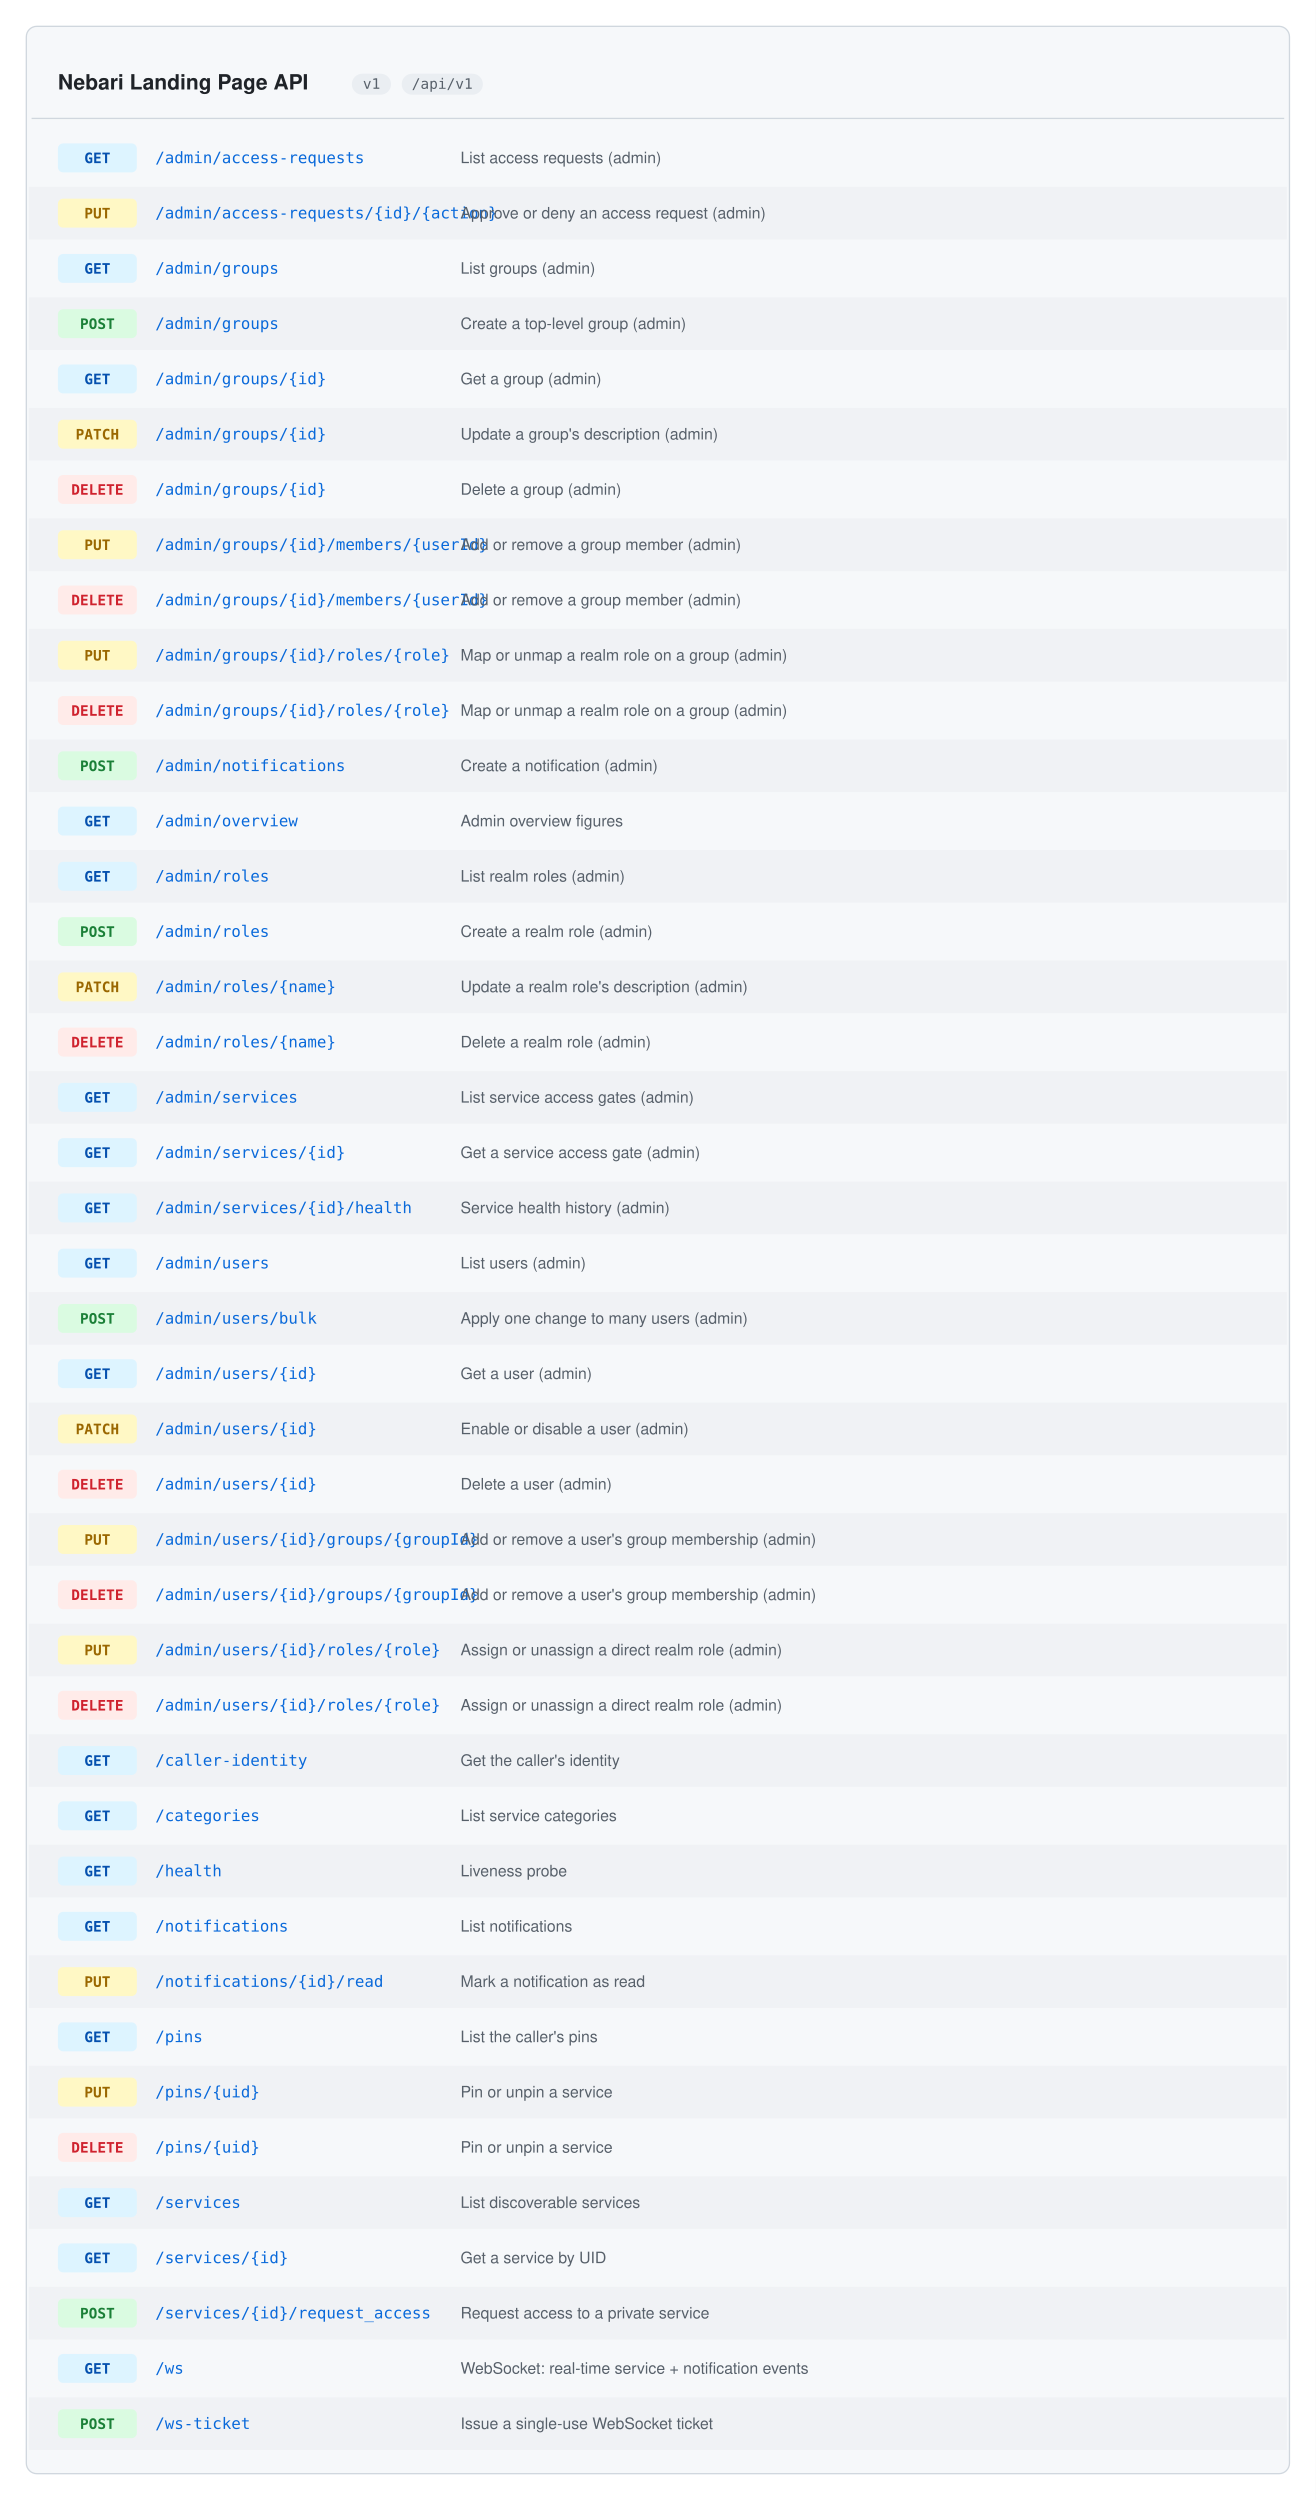
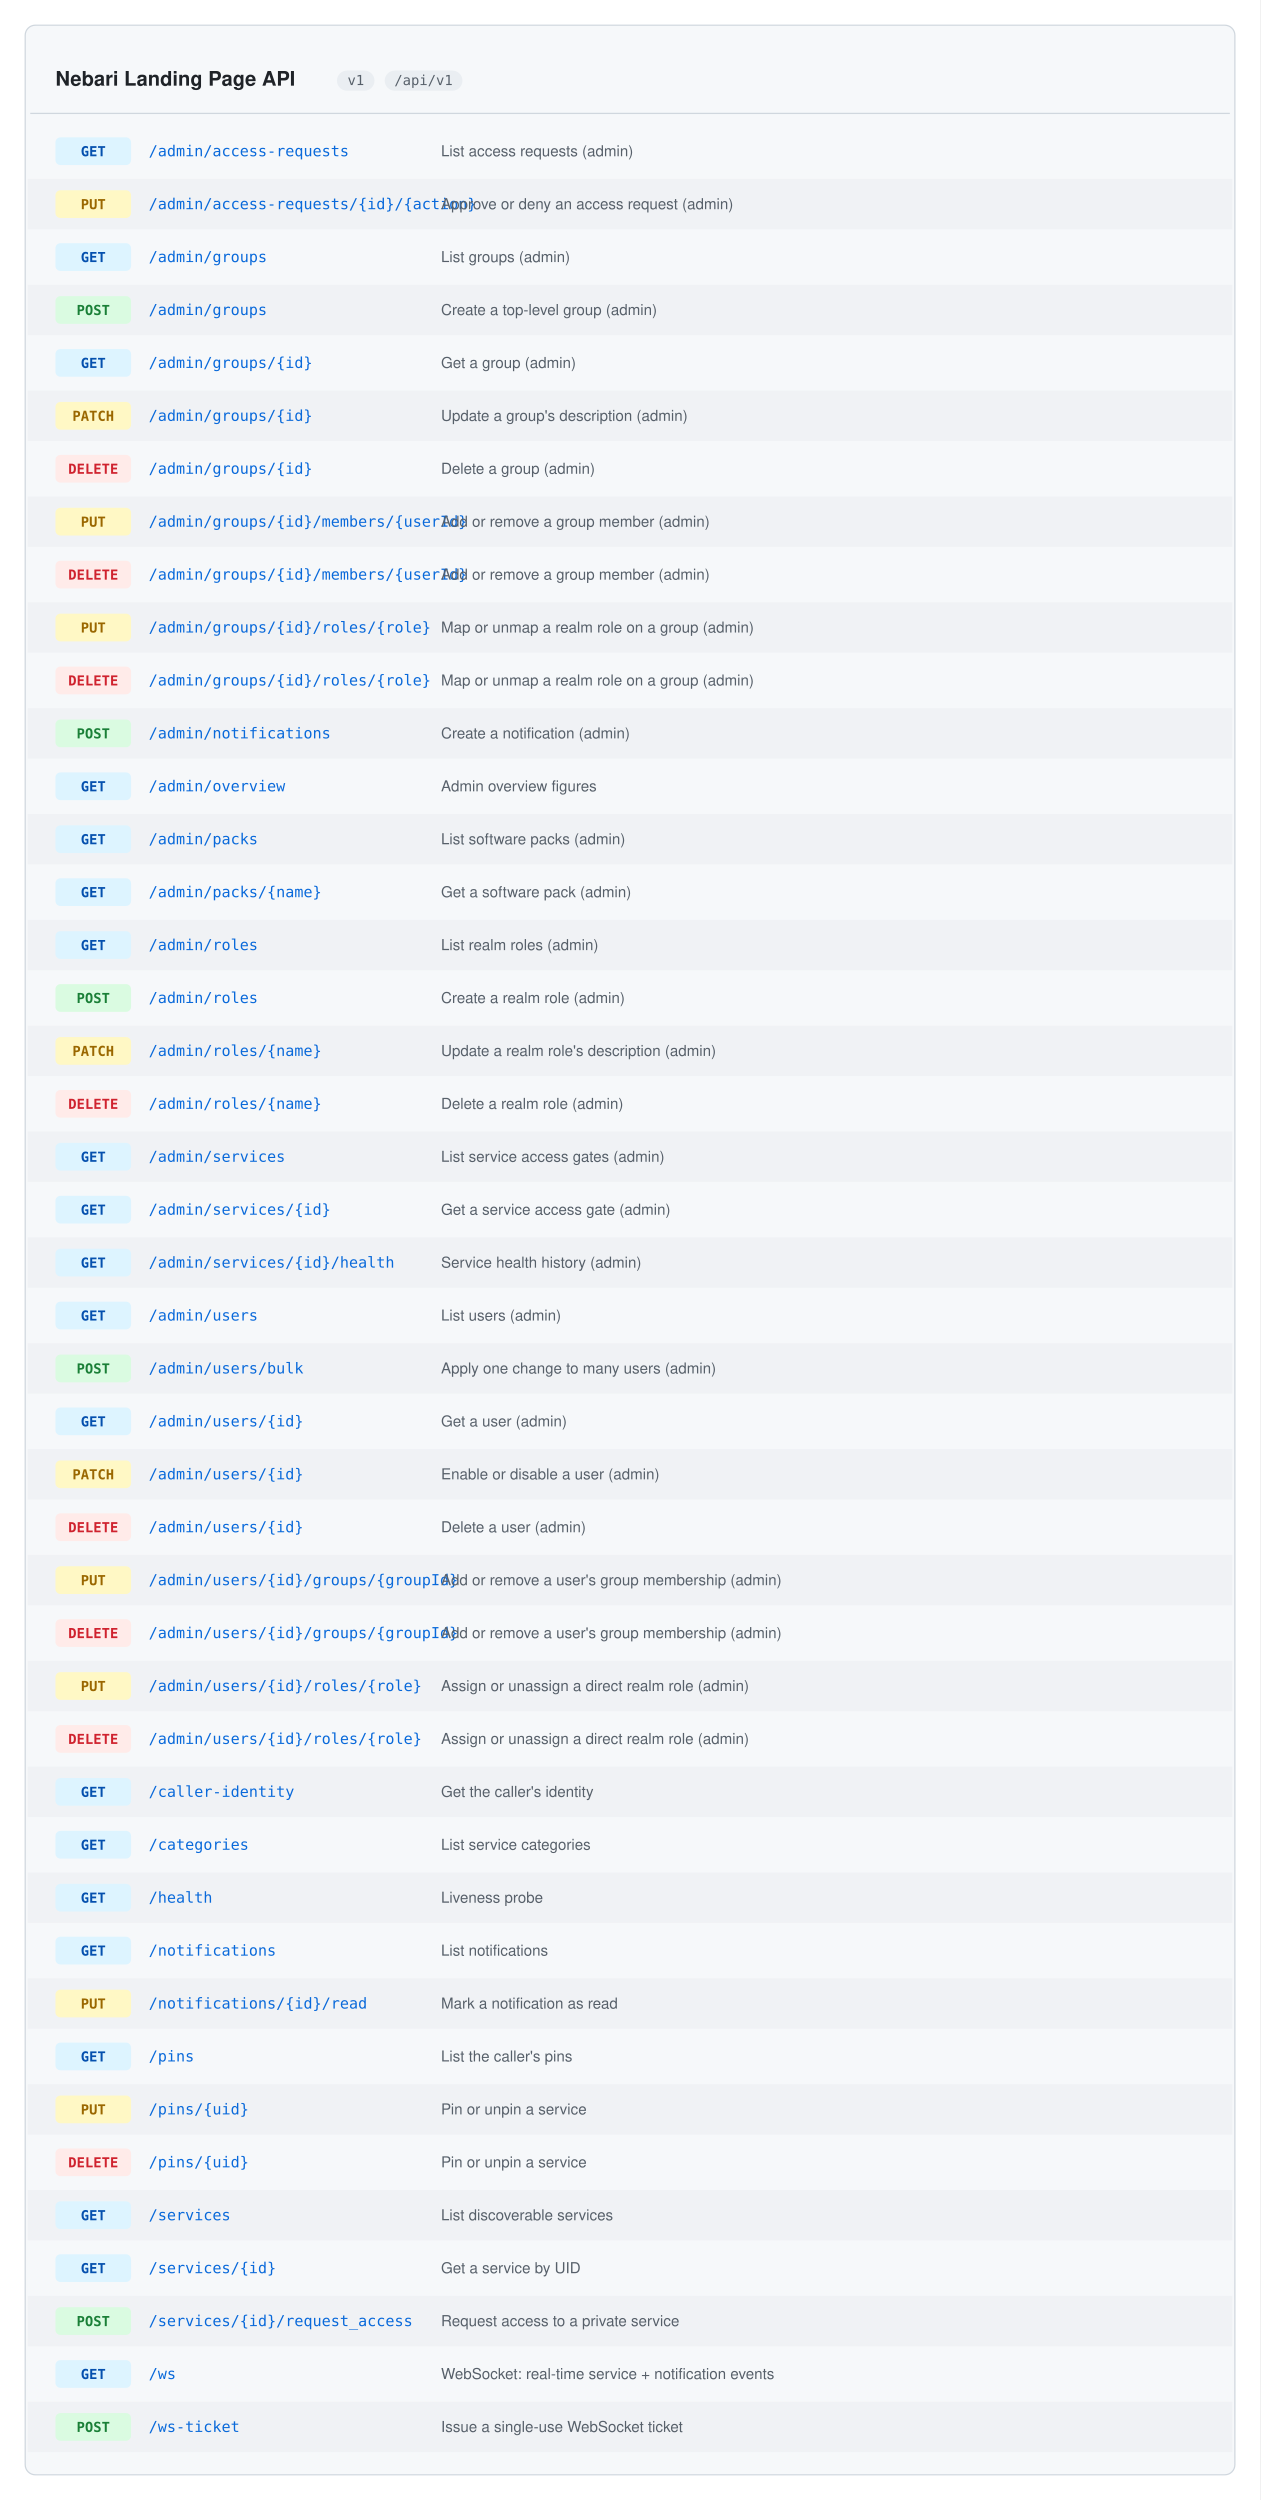
- <svg xmlns="http://www.w3.org/2000/svg" width="1000" height="1900" viewBox="0 0 1000 1900">
-   <rect width="1000" height="1900" fill="#ffffff" />
-   <rect x="20" y="20" width="960" height="1860" rx="8" fill="#f6f8fa" stroke="#d0d7de" stroke-width="1" />
+ <svg xmlns="http://www.w3.org/2000/svg" width="1000" height="1984" viewBox="0 0 1000 1984">
+   <rect width="1000" height="1984" fill="#ffffff" />
+   <rect x="20" y="20" width="960" height="1944" rx="8" fill="#f6f8fa" stroke="#d0d7de" stroke-width="1" />
  <text x="44" y="68" font-family="-apple-system,BlinkMacSystemFont,'Segoe UI',Helvetica,Arial,sans-serif" font-size="16" font-weight="600" fill="#1f2328">Nebari Landing Page API</text>
  <rect x="267.4" y="56.0" width="29.8" height="16" rx="8" fill="#eaeef2" />
  <text x="282.4" y="67.5" font-family="ui-monospace,'Cascadia Code','Source Code Pro',Menlo,Consolas,monospace" font-size="11" fill="#57606a" text-anchor="middle">v1</text>
  <rect x="305.3" y="56.0" width="61.7" height="16" rx="8" fill="#eaeef2" />
  <text x="336.1" y="67.5" font-family="ui-monospace,'Cascadia Code','Source Code Pro',Menlo,Consolas,monospace" font-size="11" fill="#57606a" text-anchor="middle">/api/v1</text>
  <line x1="24" y1="90" x2="976" y2="90" stroke="#d0d7de" stroke-width="1" />
  <rect x="44" y="109" width="60" height="22" rx="4" fill="#ddf4ff" />
  <text x="74" y="124" font-family="ui-monospace,'Cascadia Code','Source Code Pro',Menlo,Consolas,monospace" font-size="11" font-weight="600" fill="#0550ae" text-anchor="middle">GET</text>
  <text x="118" y="124" font-family="ui-monospace,'Cascadia Code','Source Code Pro',Menlo,Consolas,monospace" font-size="12" fill="#0969da">/admin/access-requests</text>
  <text x="350" y="124" font-family="-apple-system,BlinkMacSystemFont,'Segoe UI',Helvetica,Arial,sans-serif" font-size="12" fill="#57606a">List access requests (admin)</text>
  <rect x="22" y="142" width="956" height="40" fill="#f0f2f5" />
  <rect x="44" y="151" width="60" height="22" rx="4" fill="#fff8c5" />
  <text x="74" y="166" font-family="ui-monospace,'Cascadia Code','Source Code Pro',Menlo,Consolas,monospace" font-size="11" font-weight="600" fill="#9a6700" text-anchor="middle">PUT</text>
  <text x="118" y="166" font-family="ui-monospace,'Cascadia Code','Source Code Pro',Menlo,Consolas,monospace" font-size="12" fill="#0969da">/admin/access-requests/{id}/{action}</text>
  <text x="350" y="166" font-family="-apple-system,BlinkMacSystemFont,'Segoe UI',Helvetica,Arial,sans-serif" font-size="12" fill="#57606a">Approve or deny an access request (admin)</text>
  <rect x="44" y="193" width="60" height="22" rx="4" fill="#ddf4ff" />
  <text x="74" y="208" font-family="ui-monospace,'Cascadia Code','Source Code Pro',Menlo,Consolas,monospace" font-size="11" font-weight="600" fill="#0550ae" text-anchor="middle">GET</text>
  <text x="118" y="208" font-family="ui-monospace,'Cascadia Code','Source Code Pro',Menlo,Consolas,monospace" font-size="12" fill="#0969da">/admin/groups</text>
  <text x="350" y="208" font-family="-apple-system,BlinkMacSystemFont,'Segoe UI',Helvetica,Arial,sans-serif" font-size="12" fill="#57606a">List groups (admin)</text>
  <rect x="22" y="226" width="956" height="40" fill="#f0f2f5" />
  <rect x="44" y="235" width="60" height="22" rx="4" fill="#dafbe1" />
  <text x="74" y="250" font-family="ui-monospace,'Cascadia Code','Source Code Pro',Menlo,Consolas,monospace" font-size="11" font-weight="600" fill="#1a7f37" text-anchor="middle">POST</text>
  <text x="118" y="250" font-family="ui-monospace,'Cascadia Code','Source Code Pro',Menlo,Consolas,monospace" font-size="12" fill="#0969da">/admin/groups</text>
  <text x="350" y="250" font-family="-apple-system,BlinkMacSystemFont,'Segoe UI',Helvetica,Arial,sans-serif" font-size="12" fill="#57606a">Create a top-level group (admin)</text>
  <rect x="44" y="277" width="60" height="22" rx="4" fill="#ddf4ff" />
  <text x="74" y="292" font-family="ui-monospace,'Cascadia Code','Source Code Pro',Menlo,Consolas,monospace" font-size="11" font-weight="600" fill="#0550ae" text-anchor="middle">GET</text>
  <text x="118" y="292" font-family="ui-monospace,'Cascadia Code','Source Code Pro',Menlo,Consolas,monospace" font-size="12" fill="#0969da">/admin/groups/{id}</text>
  <text x="350" y="292" font-family="-apple-system,BlinkMacSystemFont,'Segoe UI',Helvetica,Arial,sans-serif" font-size="12" fill="#57606a">Get a group (admin)</text>
  <rect x="22" y="310" width="956" height="40" fill="#f0f2f5" />
  <rect x="44" y="319" width="60" height="22" rx="4" fill="#fff8c5" />
  <text x="74" y="334" font-family="ui-monospace,'Cascadia Code','Source Code Pro',Menlo,Consolas,monospace" font-size="11" font-weight="600" fill="#9a6700" text-anchor="middle">PATCH</text>
  <text x="118" y="334" font-family="ui-monospace,'Cascadia Code','Source Code Pro',Menlo,Consolas,monospace" font-size="12" fill="#0969da">/admin/groups/{id}</text>
  <text x="350" y="334" font-family="-apple-system,BlinkMacSystemFont,'Segoe UI',Helvetica,Arial,sans-serif" font-size="12" fill="#57606a">Update a group's description (admin)</text>
  <rect x="44" y="361" width="60" height="22" rx="4" fill="#ffebe9" />
  <text x="74" y="376" font-family="ui-monospace,'Cascadia Code','Source Code Pro',Menlo,Consolas,monospace" font-size="11" font-weight="600" fill="#cf222e" text-anchor="middle">DELETE</text>
  <text x="118" y="376" font-family="ui-monospace,'Cascadia Code','Source Code Pro',Menlo,Consolas,monospace" font-size="12" fill="#0969da">/admin/groups/{id}</text>
  <text x="350" y="376" font-family="-apple-system,BlinkMacSystemFont,'Segoe UI',Helvetica,Arial,sans-serif" font-size="12" fill="#57606a">Delete a group (admin)</text>
  <rect x="22" y="394" width="956" height="40" fill="#f0f2f5" />
  <rect x="44" y="403" width="60" height="22" rx="4" fill="#fff8c5" />
  <text x="74" y="418" font-family="ui-monospace,'Cascadia Code','Source Code Pro',Menlo,Consolas,monospace" font-size="11" font-weight="600" fill="#9a6700" text-anchor="middle">PUT</text>
  <text x="118" y="418" font-family="ui-monospace,'Cascadia Code','Source Code Pro',Menlo,Consolas,monospace" font-size="12" fill="#0969da">/admin/groups/{id}/members/{userId}</text>
  <text x="350" y="418" font-family="-apple-system,BlinkMacSystemFont,'Segoe UI',Helvetica,Arial,sans-serif" font-size="12" fill="#57606a">Add or remove a group member (admin)</text>
  <rect x="44" y="445" width="60" height="22" rx="4" fill="#ffebe9" />
  <text x="74" y="460" font-family="ui-monospace,'Cascadia Code','Source Code Pro',Menlo,Consolas,monospace" font-size="11" font-weight="600" fill="#cf222e" text-anchor="middle">DELETE</text>
  <text x="118" y="460" font-family="ui-monospace,'Cascadia Code','Source Code Pro',Menlo,Consolas,monospace" font-size="12" fill="#0969da">/admin/groups/{id}/members/{userId}</text>
  <text x="350" y="460" font-family="-apple-system,BlinkMacSystemFont,'Segoe UI',Helvetica,Arial,sans-serif" font-size="12" fill="#57606a">Add or remove a group member (admin)</text>
  <rect x="22" y="478" width="956" height="40" fill="#f0f2f5" />
  <rect x="44" y="487" width="60" height="22" rx="4" fill="#fff8c5" />
  <text x="74" y="502" font-family="ui-monospace,'Cascadia Code','Source Code Pro',Menlo,Consolas,monospace" font-size="11" font-weight="600" fill="#9a6700" text-anchor="middle">PUT</text>
  <text x="118" y="502" font-family="ui-monospace,'Cascadia Code','Source Code Pro',Menlo,Consolas,monospace" font-size="12" fill="#0969da">/admin/groups/{id}/roles/{role}</text>
  <text x="350" y="502" font-family="-apple-system,BlinkMacSystemFont,'Segoe UI',Helvetica,Arial,sans-serif" font-size="12" fill="#57606a">Map or unmap a realm role on a group (admin)</text>
  <rect x="44" y="529" width="60" height="22" rx="4" fill="#ffebe9" />
  <text x="74" y="544" font-family="ui-monospace,'Cascadia Code','Source Code Pro',Menlo,Consolas,monospace" font-size="11" font-weight="600" fill="#cf222e" text-anchor="middle">DELETE</text>
  <text x="118" y="544" font-family="ui-monospace,'Cascadia Code','Source Code Pro',Menlo,Consolas,monospace" font-size="12" fill="#0969da">/admin/groups/{id}/roles/{role}</text>
  <text x="350" y="544" font-family="-apple-system,BlinkMacSystemFont,'Segoe UI',Helvetica,Arial,sans-serif" font-size="12" fill="#57606a">Map or unmap a realm role on a group (admin)</text>
  <rect x="22" y="562" width="956" height="40" fill="#f0f2f5" />
  <rect x="44" y="571" width="60" height="22" rx="4" fill="#dafbe1" />
  <text x="74" y="586" font-family="ui-monospace,'Cascadia Code','Source Code Pro',Menlo,Consolas,monospace" font-size="11" font-weight="600" fill="#1a7f37" text-anchor="middle">POST</text>
  <text x="118" y="586" font-family="ui-monospace,'Cascadia Code','Source Code Pro',Menlo,Consolas,monospace" font-size="12" fill="#0969da">/admin/notifications</text>
  <text x="350" y="586" font-family="-apple-system,BlinkMacSystemFont,'Segoe UI',Helvetica,Arial,sans-serif" font-size="12" fill="#57606a">Create a notification (admin)</text>
  <rect x="44" y="613" width="60" height="22" rx="4" fill="#ddf4ff" />
  <text x="74" y="628" font-family="ui-monospace,'Cascadia Code','Source Code Pro',Menlo,Consolas,monospace" font-size="11" font-weight="600" fill="#0550ae" text-anchor="middle">GET</text>
  <text x="118" y="628" font-family="ui-monospace,'Cascadia Code','Source Code Pro',Menlo,Consolas,monospace" font-size="12" fill="#0969da">/admin/overview</text>
  <text x="350" y="628" font-family="-apple-system,BlinkMacSystemFont,'Segoe UI',Helvetica,Arial,sans-serif" font-size="12" fill="#57606a">Admin overview figures</text>
  <rect x="22" y="646" width="956" height="40" fill="#f0f2f5" />
  <rect x="44" y="655" width="60" height="22" rx="4" fill="#ddf4ff" />
  <text x="74" y="670" font-family="ui-monospace,'Cascadia Code','Source Code Pro',Menlo,Consolas,monospace" font-size="11" font-weight="600" fill="#0550ae" text-anchor="middle">GET</text>
-   <text x="118" y="670" font-family="ui-monospace,'Cascadia Code','Source Code Pro',Menlo,Consolas,monospace" font-size="12" fill="#0969da">/admin/roles</text>
-   <text x="350" y="670" font-family="-apple-system,BlinkMacSystemFont,'Segoe UI',Helvetica,Arial,sans-serif" font-size="12" fill="#57606a">List realm roles (admin)</text>
-   <rect x="44" y="697" width="60" height="22" rx="4" fill="#dafbe1" />
-   <text x="74" y="712" font-family="ui-monospace,'Cascadia Code','Source Code Pro',Menlo,Consolas,monospace" font-size="11" font-weight="600" fill="#1a7f37" text-anchor="middle">POST</text>
-   <text x="118" y="712" font-family="ui-monospace,'Cascadia Code','Source Code Pro',Menlo,Consolas,monospace" font-size="12" fill="#0969da">/admin/roles</text>
-   <text x="350" y="712" font-family="-apple-system,BlinkMacSystemFont,'Segoe UI',Helvetica,Arial,sans-serif" font-size="12" fill="#57606a">Create a realm role (admin)</text>
+   <text x="118" y="670" font-family="ui-monospace,'Cascadia Code','Source Code Pro',Menlo,Consolas,monospace" font-size="12" fill="#0969da">/admin/packs</text>
+   <text x="350" y="670" font-family="-apple-system,BlinkMacSystemFont,'Segoe UI',Helvetica,Arial,sans-serif" font-size="12" fill="#57606a">List software packs (admin)</text>
+   <rect x="44" y="697" width="60" height="22" rx="4" fill="#ddf4ff" />
+   <text x="74" y="712" font-family="ui-monospace,'Cascadia Code','Source Code Pro',Menlo,Consolas,monospace" font-size="11" font-weight="600" fill="#0550ae" text-anchor="middle">GET</text>
+   <text x="118" y="712" font-family="ui-monospace,'Cascadia Code','Source Code Pro',Menlo,Consolas,monospace" font-size="12" fill="#0969da">/admin/packs/{name}</text>
+   <text x="350" y="712" font-family="-apple-system,BlinkMacSystemFont,'Segoe UI',Helvetica,Arial,sans-serif" font-size="12" fill="#57606a">Get a software pack (admin)</text>
  <rect x="22" y="730" width="956" height="40" fill="#f0f2f5" />
-   <rect x="44" y="739" width="60" height="22" rx="4" fill="#fff8c5" />
-   <text x="74" y="754" font-family="ui-monospace,'Cascadia Code','Source Code Pro',Menlo,Consolas,monospace" font-size="11" font-weight="600" fill="#9a6700" text-anchor="middle">PATCH</text>
-   <text x="118" y="754" font-family="ui-monospace,'Cascadia Code','Source Code Pro',Menlo,Consolas,monospace" font-size="12" fill="#0969da">/admin/roles/{name}</text>
-   <text x="350" y="754" font-family="-apple-system,BlinkMacSystemFont,'Segoe UI',Helvetica,Arial,sans-serif" font-size="12" fill="#57606a">Update a realm role's description (admin)</text>
-   <rect x="44" y="781" width="60" height="22" rx="4" fill="#ffebe9" />
-   <text x="74" y="796" font-family="ui-monospace,'Cascadia Code','Source Code Pro',Menlo,Consolas,monospace" font-size="11" font-weight="600" fill="#cf222e" text-anchor="middle">DELETE</text>
-   <text x="118" y="796" font-family="ui-monospace,'Cascadia Code','Source Code Pro',Menlo,Consolas,monospace" font-size="12" fill="#0969da">/admin/roles/{name}</text>
-   <text x="350" y="796" font-family="-apple-system,BlinkMacSystemFont,'Segoe UI',Helvetica,Arial,sans-serif" font-size="12" fill="#57606a">Delete a realm role (admin)</text>
+   <rect x="44" y="739" width="60" height="22" rx="4" fill="#ddf4ff" />
+   <text x="74" y="754" font-family="ui-monospace,'Cascadia Code','Source Code Pro',Menlo,Consolas,monospace" font-size="11" font-weight="600" fill="#0550ae" text-anchor="middle">GET</text>
+   <text x="118" y="754" font-family="ui-monospace,'Cascadia Code','Source Code Pro',Menlo,Consolas,monospace" font-size="12" fill="#0969da">/admin/roles</text>
+   <text x="350" y="754" font-family="-apple-system,BlinkMacSystemFont,'Segoe UI',Helvetica,Arial,sans-serif" font-size="12" fill="#57606a">List realm roles (admin)</text>
+   <rect x="44" y="781" width="60" height="22" rx="4" fill="#dafbe1" />
+   <text x="74" y="796" font-family="ui-monospace,'Cascadia Code','Source Code Pro',Menlo,Consolas,monospace" font-size="11" font-weight="600" fill="#1a7f37" text-anchor="middle">POST</text>
+   <text x="118" y="796" font-family="ui-monospace,'Cascadia Code','Source Code Pro',Menlo,Consolas,monospace" font-size="12" fill="#0969da">/admin/roles</text>
+   <text x="350" y="796" font-family="-apple-system,BlinkMacSystemFont,'Segoe UI',Helvetica,Arial,sans-serif" font-size="12" fill="#57606a">Create a realm role (admin)</text>
  <rect x="22" y="814" width="956" height="40" fill="#f0f2f5" />
-   <rect x="44" y="823" width="60" height="22" rx="4" fill="#ddf4ff" />
-   <text x="74" y="838" font-family="ui-monospace,'Cascadia Code','Source Code Pro',Menlo,Consolas,monospace" font-size="11" font-weight="600" fill="#0550ae" text-anchor="middle">GET</text>
-   <text x="118" y="838" font-family="ui-monospace,'Cascadia Code','Source Code Pro',Menlo,Consolas,monospace" font-size="12" fill="#0969da">/admin/services</text>
-   <text x="350" y="838" font-family="-apple-system,BlinkMacSystemFont,'Segoe UI',Helvetica,Arial,sans-serif" font-size="12" fill="#57606a">List service access gates (admin)</text>
-   <rect x="44" y="865" width="60" height="22" rx="4" fill="#ddf4ff" />
-   <text x="74" y="880" font-family="ui-monospace,'Cascadia Code','Source Code Pro',Menlo,Consolas,monospace" font-size="11" font-weight="600" fill="#0550ae" text-anchor="middle">GET</text>
-   <text x="118" y="880" font-family="ui-monospace,'Cascadia Code','Source Code Pro',Menlo,Consolas,monospace" font-size="12" fill="#0969da">/admin/services/{id}</text>
-   <text x="350" y="880" font-family="-apple-system,BlinkMacSystemFont,'Segoe UI',Helvetica,Arial,sans-serif" font-size="12" fill="#57606a">Get a service access gate (admin)</text>
+   <rect x="44" y="823" width="60" height="22" rx="4" fill="#fff8c5" />
+   <text x="74" y="838" font-family="ui-monospace,'Cascadia Code','Source Code Pro',Menlo,Consolas,monospace" font-size="11" font-weight="600" fill="#9a6700" text-anchor="middle">PATCH</text>
+   <text x="118" y="838" font-family="ui-monospace,'Cascadia Code','Source Code Pro',Menlo,Consolas,monospace" font-size="12" fill="#0969da">/admin/roles/{name}</text>
+   <text x="350" y="838" font-family="-apple-system,BlinkMacSystemFont,'Segoe UI',Helvetica,Arial,sans-serif" font-size="12" fill="#57606a">Update a realm role's description (admin)</text>
+   <rect x="44" y="865" width="60" height="22" rx="4" fill="#ffebe9" />
+   <text x="74" y="880" font-family="ui-monospace,'Cascadia Code','Source Code Pro',Menlo,Consolas,monospace" font-size="11" font-weight="600" fill="#cf222e" text-anchor="middle">DELETE</text>
+   <text x="118" y="880" font-family="ui-monospace,'Cascadia Code','Source Code Pro',Menlo,Consolas,monospace" font-size="12" fill="#0969da">/admin/roles/{name}</text>
+   <text x="350" y="880" font-family="-apple-system,BlinkMacSystemFont,'Segoe UI',Helvetica,Arial,sans-serif" font-size="12" fill="#57606a">Delete a realm role (admin)</text>
  <rect x="22" y="898" width="956" height="40" fill="#f0f2f5" />
  <rect x="44" y="907" width="60" height="22" rx="4" fill="#ddf4ff" />
  <text x="74" y="922" font-family="ui-monospace,'Cascadia Code','Source Code Pro',Menlo,Consolas,monospace" font-size="11" font-weight="600" fill="#0550ae" text-anchor="middle">GET</text>
-   <text x="118" y="922" font-family="ui-monospace,'Cascadia Code','Source Code Pro',Menlo,Consolas,monospace" font-size="12" fill="#0969da">/admin/services/{id}/health</text>
-   <text x="350" y="922" font-family="-apple-system,BlinkMacSystemFont,'Segoe UI',Helvetica,Arial,sans-serif" font-size="12" fill="#57606a">Service health history (admin)</text>
+   <text x="118" y="922" font-family="ui-monospace,'Cascadia Code','Source Code Pro',Menlo,Consolas,monospace" font-size="12" fill="#0969da">/admin/services</text>
+   <text x="350" y="922" font-family="-apple-system,BlinkMacSystemFont,'Segoe UI',Helvetica,Arial,sans-serif" font-size="12" fill="#57606a">List service access gates (admin)</text>
  <rect x="44" y="949" width="60" height="22" rx="4" fill="#ddf4ff" />
  <text x="74" y="964" font-family="ui-monospace,'Cascadia Code','Source Code Pro',Menlo,Consolas,monospace" font-size="11" font-weight="600" fill="#0550ae" text-anchor="middle">GET</text>
-   <text x="118" y="964" font-family="ui-monospace,'Cascadia Code','Source Code Pro',Menlo,Consolas,monospace" font-size="12" fill="#0969da">/admin/users</text>
-   <text x="350" y="964" font-family="-apple-system,BlinkMacSystemFont,'Segoe UI',Helvetica,Arial,sans-serif" font-size="12" fill="#57606a">List users (admin)</text>
+   <text x="118" y="964" font-family="ui-monospace,'Cascadia Code','Source Code Pro',Menlo,Consolas,monospace" font-size="12" fill="#0969da">/admin/services/{id}</text>
+   <text x="350" y="964" font-family="-apple-system,BlinkMacSystemFont,'Segoe UI',Helvetica,Arial,sans-serif" font-size="12" fill="#57606a">Get a service access gate (admin)</text>
  <rect x="22" y="982" width="956" height="40" fill="#f0f2f5" />
-   <rect x="44" y="991" width="60" height="22" rx="4" fill="#dafbe1" />
-   <text x="74" y="1006" font-family="ui-monospace,'Cascadia Code','Source Code Pro',Menlo,Consolas,monospace" font-size="11" font-weight="600" fill="#1a7f37" text-anchor="middle">POST</text>
-   <text x="118" y="1006" font-family="ui-monospace,'Cascadia Code','Source Code Pro',Menlo,Consolas,monospace" font-size="12" fill="#0969da">/admin/users/bulk</text>
-   <text x="350" y="1006" font-family="-apple-system,BlinkMacSystemFont,'Segoe UI',Helvetica,Arial,sans-serif" font-size="12" fill="#57606a">Apply one change to many users (admin)</text>
+   <rect x="44" y="991" width="60" height="22" rx="4" fill="#ddf4ff" />
+   <text x="74" y="1006" font-family="ui-monospace,'Cascadia Code','Source Code Pro',Menlo,Consolas,monospace" font-size="11" font-weight="600" fill="#0550ae" text-anchor="middle">GET</text>
+   <text x="118" y="1006" font-family="ui-monospace,'Cascadia Code','Source Code Pro',Menlo,Consolas,monospace" font-size="12" fill="#0969da">/admin/services/{id}/health</text>
+   <text x="350" y="1006" font-family="-apple-system,BlinkMacSystemFont,'Segoe UI',Helvetica,Arial,sans-serif" font-size="12" fill="#57606a">Service health history (admin)</text>
  <rect x="44" y="1033" width="60" height="22" rx="4" fill="#ddf4ff" />
  <text x="74" y="1048" font-family="ui-monospace,'Cascadia Code','Source Code Pro',Menlo,Consolas,monospace" font-size="11" font-weight="600" fill="#0550ae" text-anchor="middle">GET</text>
-   <text x="118" y="1048" font-family="ui-monospace,'Cascadia Code','Source Code Pro',Menlo,Consolas,monospace" font-size="12" fill="#0969da">/admin/users/{id}</text>
-   <text x="350" y="1048" font-family="-apple-system,BlinkMacSystemFont,'Segoe UI',Helvetica,Arial,sans-serif" font-size="12" fill="#57606a">Get a user (admin)</text>
+   <text x="118" y="1048" font-family="ui-monospace,'Cascadia Code','Source Code Pro',Menlo,Consolas,monospace" font-size="12" fill="#0969da">/admin/users</text>
+   <text x="350" y="1048" font-family="-apple-system,BlinkMacSystemFont,'Segoe UI',Helvetica,Arial,sans-serif" font-size="12" fill="#57606a">List users (admin)</text>
  <rect x="22" y="1066" width="956" height="40" fill="#f0f2f5" />
-   <rect x="44" y="1075" width="60" height="22" rx="4" fill="#fff8c5" />
-   <text x="74" y="1090" font-family="ui-monospace,'Cascadia Code','Source Code Pro',Menlo,Consolas,monospace" font-size="11" font-weight="600" fill="#9a6700" text-anchor="middle">PATCH</text>
-   <text x="118" y="1090" font-family="ui-monospace,'Cascadia Code','Source Code Pro',Menlo,Consolas,monospace" font-size="12" fill="#0969da">/admin/users/{id}</text>
-   <text x="350" y="1090" font-family="-apple-system,BlinkMacSystemFont,'Segoe UI',Helvetica,Arial,sans-serif" font-size="12" fill="#57606a">Enable or disable a user (admin)</text>
-   <rect x="44" y="1117" width="60" height="22" rx="4" fill="#ffebe9" />
-   <text x="74" y="1132" font-family="ui-monospace,'Cascadia Code','Source Code Pro',Menlo,Consolas,monospace" font-size="11" font-weight="600" fill="#cf222e" text-anchor="middle">DELETE</text>
+   <rect x="44" y="1075" width="60" height="22" rx="4" fill="#dafbe1" />
+   <text x="74" y="1090" font-family="ui-monospace,'Cascadia Code','Source Code Pro',Menlo,Consolas,monospace" font-size="11" font-weight="600" fill="#1a7f37" text-anchor="middle">POST</text>
+   <text x="118" y="1090" font-family="ui-monospace,'Cascadia Code','Source Code Pro',Menlo,Consolas,monospace" font-size="12" fill="#0969da">/admin/users/bulk</text>
+   <text x="350" y="1090" font-family="-apple-system,BlinkMacSystemFont,'Segoe UI',Helvetica,Arial,sans-serif" font-size="12" fill="#57606a">Apply one change to many users (admin)</text>
+   <rect x="44" y="1117" width="60" height="22" rx="4" fill="#ddf4ff" />
+   <text x="74" y="1132" font-family="ui-monospace,'Cascadia Code','Source Code Pro',Menlo,Consolas,monospace" font-size="11" font-weight="600" fill="#0550ae" text-anchor="middle">GET</text>
  <text x="118" y="1132" font-family="ui-monospace,'Cascadia Code','Source Code Pro',Menlo,Consolas,monospace" font-size="12" fill="#0969da">/admin/users/{id}</text>
-   <text x="350" y="1132" font-family="-apple-system,BlinkMacSystemFont,'Segoe UI',Helvetica,Arial,sans-serif" font-size="12" fill="#57606a">Delete a user (admin)</text>
+   <text x="350" y="1132" font-family="-apple-system,BlinkMacSystemFont,'Segoe UI',Helvetica,Arial,sans-serif" font-size="12" fill="#57606a">Get a user (admin)</text>
  <rect x="22" y="1150" width="956" height="40" fill="#f0f2f5" />
  <rect x="44" y="1159" width="60" height="22" rx="4" fill="#fff8c5" />
-   <text x="74" y="1174" font-family="ui-monospace,'Cascadia Code','Source Code Pro',Menlo,Consolas,monospace" font-size="11" font-weight="600" fill="#9a6700" text-anchor="middle">PUT</text>
-   <text x="118" y="1174" font-family="ui-monospace,'Cascadia Code','Source Code Pro',Menlo,Consolas,monospace" font-size="12" fill="#0969da">/admin/users/{id}/groups/{groupId}</text>
-   <text x="350" y="1174" font-family="-apple-system,BlinkMacSystemFont,'Segoe UI',Helvetica,Arial,sans-serif" font-size="12" fill="#57606a">Add or remove a user's group membership (admin)</text>
+   <text x="74" y="1174" font-family="ui-monospace,'Cascadia Code','Source Code Pro',Menlo,Consolas,monospace" font-size="11" font-weight="600" fill="#9a6700" text-anchor="middle">PATCH</text>
+   <text x="118" y="1174" font-family="ui-monospace,'Cascadia Code','Source Code Pro',Menlo,Consolas,monospace" font-size="12" fill="#0969da">/admin/users/{id}</text>
+   <text x="350" y="1174" font-family="-apple-system,BlinkMacSystemFont,'Segoe UI',Helvetica,Arial,sans-serif" font-size="12" fill="#57606a">Enable or disable a user (admin)</text>
  <rect x="44" y="1201" width="60" height="22" rx="4" fill="#ffebe9" />
  <text x="74" y="1216" font-family="ui-monospace,'Cascadia Code','Source Code Pro',Menlo,Consolas,monospace" font-size="11" font-weight="600" fill="#cf222e" text-anchor="middle">DELETE</text>
-   <text x="118" y="1216" font-family="ui-monospace,'Cascadia Code','Source Code Pro',Menlo,Consolas,monospace" font-size="12" fill="#0969da">/admin/users/{id}/groups/{groupId}</text>
-   <text x="350" y="1216" font-family="-apple-system,BlinkMacSystemFont,'Segoe UI',Helvetica,Arial,sans-serif" font-size="12" fill="#57606a">Add or remove a user's group membership (admin)</text>
+   <text x="118" y="1216" font-family="ui-monospace,'Cascadia Code','Source Code Pro',Menlo,Consolas,monospace" font-size="12" fill="#0969da">/admin/users/{id}</text>
+   <text x="350" y="1216" font-family="-apple-system,BlinkMacSystemFont,'Segoe UI',Helvetica,Arial,sans-serif" font-size="12" fill="#57606a">Delete a user (admin)</text>
  <rect x="22" y="1234" width="956" height="40" fill="#f0f2f5" />
  <rect x="44" y="1243" width="60" height="22" rx="4" fill="#fff8c5" />
  <text x="74" y="1258" font-family="ui-monospace,'Cascadia Code','Source Code Pro',Menlo,Consolas,monospace" font-size="11" font-weight="600" fill="#9a6700" text-anchor="middle">PUT</text>
-   <text x="118" y="1258" font-family="ui-monospace,'Cascadia Code','Source Code Pro',Menlo,Consolas,monospace" font-size="12" fill="#0969da">/admin/users/{id}/roles/{role}</text>
-   <text x="350" y="1258" font-family="-apple-system,BlinkMacSystemFont,'Segoe UI',Helvetica,Arial,sans-serif" font-size="12" fill="#57606a">Assign or unassign a direct realm role (admin)</text>
+   <text x="118" y="1258" font-family="ui-monospace,'Cascadia Code','Source Code Pro',Menlo,Consolas,monospace" font-size="12" fill="#0969da">/admin/users/{id}/groups/{groupId}</text>
+   <text x="350" y="1258" font-family="-apple-system,BlinkMacSystemFont,'Segoe UI',Helvetica,Arial,sans-serif" font-size="12" fill="#57606a">Add or remove a user's group membership (admin)</text>
  <rect x="44" y="1285" width="60" height="22" rx="4" fill="#ffebe9" />
  <text x="74" y="1300" font-family="ui-monospace,'Cascadia Code','Source Code Pro',Menlo,Consolas,monospace" font-size="11" font-weight="600" fill="#cf222e" text-anchor="middle">DELETE</text>
-   <text x="118" y="1300" font-family="ui-monospace,'Cascadia Code','Source Code Pro',Menlo,Consolas,monospace" font-size="12" fill="#0969da">/admin/users/{id}/roles/{role}</text>
-   <text x="350" y="1300" font-family="-apple-system,BlinkMacSystemFont,'Segoe UI',Helvetica,Arial,sans-serif" font-size="12" fill="#57606a">Assign or unassign a direct realm role (admin)</text>
+   <text x="118" y="1300" font-family="ui-monospace,'Cascadia Code','Source Code Pro',Menlo,Consolas,monospace" font-size="12" fill="#0969da">/admin/users/{id}/groups/{groupId}</text>
+   <text x="350" y="1300" font-family="-apple-system,BlinkMacSystemFont,'Segoe UI',Helvetica,Arial,sans-serif" font-size="12" fill="#57606a">Add or remove a user's group membership (admin)</text>
  <rect x="22" y="1318" width="956" height="40" fill="#f0f2f5" />
-   <rect x="44" y="1327" width="60" height="22" rx="4" fill="#ddf4ff" />
-   <text x="74" y="1342" font-family="ui-monospace,'Cascadia Code','Source Code Pro',Menlo,Consolas,monospace" font-size="11" font-weight="600" fill="#0550ae" text-anchor="middle">GET</text>
-   <text x="118" y="1342" font-family="ui-monospace,'Cascadia Code','Source Code Pro',Menlo,Consolas,monospace" font-size="12" fill="#0969da">/caller-identity</text>
-   <text x="350" y="1342" font-family="-apple-system,BlinkMacSystemFont,'Segoe UI',Helvetica,Arial,sans-serif" font-size="12" fill="#57606a">Get the caller's identity</text>
-   <rect x="44" y="1369" width="60" height="22" rx="4" fill="#ddf4ff" />
-   <text x="74" y="1384" font-family="ui-monospace,'Cascadia Code','Source Code Pro',Menlo,Consolas,monospace" font-size="11" font-weight="600" fill="#0550ae" text-anchor="middle">GET</text>
-   <text x="118" y="1384" font-family="ui-monospace,'Cascadia Code','Source Code Pro',Menlo,Consolas,monospace" font-size="12" fill="#0969da">/categories</text>
-   <text x="350" y="1384" font-family="-apple-system,BlinkMacSystemFont,'Segoe UI',Helvetica,Arial,sans-serif" font-size="12" fill="#57606a">List service categories</text>
+   <rect x="44" y="1327" width="60" height="22" rx="4" fill="#fff8c5" />
+   <text x="74" y="1342" font-family="ui-monospace,'Cascadia Code','Source Code Pro',Menlo,Consolas,monospace" font-size="11" font-weight="600" fill="#9a6700" text-anchor="middle">PUT</text>
+   <text x="118" y="1342" font-family="ui-monospace,'Cascadia Code','Source Code Pro',Menlo,Consolas,monospace" font-size="12" fill="#0969da">/admin/users/{id}/roles/{role}</text>
+   <text x="350" y="1342" font-family="-apple-system,BlinkMacSystemFont,'Segoe UI',Helvetica,Arial,sans-serif" font-size="12" fill="#57606a">Assign or unassign a direct realm role (admin)</text>
+   <rect x="44" y="1369" width="60" height="22" rx="4" fill="#ffebe9" />
+   <text x="74" y="1384" font-family="ui-monospace,'Cascadia Code','Source Code Pro',Menlo,Consolas,monospace" font-size="11" font-weight="600" fill="#cf222e" text-anchor="middle">DELETE</text>
+   <text x="118" y="1384" font-family="ui-monospace,'Cascadia Code','Source Code Pro',Menlo,Consolas,monospace" font-size="12" fill="#0969da">/admin/users/{id}/roles/{role}</text>
+   <text x="350" y="1384" font-family="-apple-system,BlinkMacSystemFont,'Segoe UI',Helvetica,Arial,sans-serif" font-size="12" fill="#57606a">Assign or unassign a direct realm role (admin)</text>
  <rect x="22" y="1402" width="956" height="40" fill="#f0f2f5" />
  <rect x="44" y="1411" width="60" height="22" rx="4" fill="#ddf4ff" />
  <text x="74" y="1426" font-family="ui-monospace,'Cascadia Code','Source Code Pro',Menlo,Consolas,monospace" font-size="11" font-weight="600" fill="#0550ae" text-anchor="middle">GET</text>
-   <text x="118" y="1426" font-family="ui-monospace,'Cascadia Code','Source Code Pro',Menlo,Consolas,monospace" font-size="12" fill="#0969da">/health</text>
-   <text x="350" y="1426" font-family="-apple-system,BlinkMacSystemFont,'Segoe UI',Helvetica,Arial,sans-serif" font-size="12" fill="#57606a">Liveness probe</text>
+   <text x="118" y="1426" font-family="ui-monospace,'Cascadia Code','Source Code Pro',Menlo,Consolas,monospace" font-size="12" fill="#0969da">/caller-identity</text>
+   <text x="350" y="1426" font-family="-apple-system,BlinkMacSystemFont,'Segoe UI',Helvetica,Arial,sans-serif" font-size="12" fill="#57606a">Get the caller's identity</text>
  <rect x="44" y="1453" width="60" height="22" rx="4" fill="#ddf4ff" />
  <text x="74" y="1468" font-family="ui-monospace,'Cascadia Code','Source Code Pro',Menlo,Consolas,monospace" font-size="11" font-weight="600" fill="#0550ae" text-anchor="middle">GET</text>
-   <text x="118" y="1468" font-family="ui-monospace,'Cascadia Code','Source Code Pro',Menlo,Consolas,monospace" font-size="12" fill="#0969da">/notifications</text>
-   <text x="350" y="1468" font-family="-apple-system,BlinkMacSystemFont,'Segoe UI',Helvetica,Arial,sans-serif" font-size="12" fill="#57606a">List notifications</text>
+   <text x="118" y="1468" font-family="ui-monospace,'Cascadia Code','Source Code Pro',Menlo,Consolas,monospace" font-size="12" fill="#0969da">/categories</text>
+   <text x="350" y="1468" font-family="-apple-system,BlinkMacSystemFont,'Segoe UI',Helvetica,Arial,sans-serif" font-size="12" fill="#57606a">List service categories</text>
  <rect x="22" y="1486" width="956" height="40" fill="#f0f2f5" />
-   <rect x="44" y="1495" width="60" height="22" rx="4" fill="#fff8c5" />
-   <text x="74" y="1510" font-family="ui-monospace,'Cascadia Code','Source Code Pro',Menlo,Consolas,monospace" font-size="11" font-weight="600" fill="#9a6700" text-anchor="middle">PUT</text>
-   <text x="118" y="1510" font-family="ui-monospace,'Cascadia Code','Source Code Pro',Menlo,Consolas,monospace" font-size="12" fill="#0969da">/notifications/{id}/read</text>
-   <text x="350" y="1510" font-family="-apple-system,BlinkMacSystemFont,'Segoe UI',Helvetica,Arial,sans-serif" font-size="12" fill="#57606a">Mark a notification as read</text>
+   <rect x="44" y="1495" width="60" height="22" rx="4" fill="#ddf4ff" />
+   <text x="74" y="1510" font-family="ui-monospace,'Cascadia Code','Source Code Pro',Menlo,Consolas,monospace" font-size="11" font-weight="600" fill="#0550ae" text-anchor="middle">GET</text>
+   <text x="118" y="1510" font-family="ui-monospace,'Cascadia Code','Source Code Pro',Menlo,Consolas,monospace" font-size="12" fill="#0969da">/health</text>
+   <text x="350" y="1510" font-family="-apple-system,BlinkMacSystemFont,'Segoe UI',Helvetica,Arial,sans-serif" font-size="12" fill="#57606a">Liveness probe</text>
  <rect x="44" y="1537" width="60" height="22" rx="4" fill="#ddf4ff" />
  <text x="74" y="1552" font-family="ui-monospace,'Cascadia Code','Source Code Pro',Menlo,Consolas,monospace" font-size="11" font-weight="600" fill="#0550ae" text-anchor="middle">GET</text>
-   <text x="118" y="1552" font-family="ui-monospace,'Cascadia Code','Source Code Pro',Menlo,Consolas,monospace" font-size="12" fill="#0969da">/pins</text>
-   <text x="350" y="1552" font-family="-apple-system,BlinkMacSystemFont,'Segoe UI',Helvetica,Arial,sans-serif" font-size="12" fill="#57606a">List the caller's pins</text>
+   <text x="118" y="1552" font-family="ui-monospace,'Cascadia Code','Source Code Pro',Menlo,Consolas,monospace" font-size="12" fill="#0969da">/notifications</text>
+   <text x="350" y="1552" font-family="-apple-system,BlinkMacSystemFont,'Segoe UI',Helvetica,Arial,sans-serif" font-size="12" fill="#57606a">List notifications</text>
  <rect x="22" y="1570" width="956" height="40" fill="#f0f2f5" />
  <rect x="44" y="1579" width="60" height="22" rx="4" fill="#fff8c5" />
  <text x="74" y="1594" font-family="ui-monospace,'Cascadia Code','Source Code Pro',Menlo,Consolas,monospace" font-size="11" font-weight="600" fill="#9a6700" text-anchor="middle">PUT</text>
-   <text x="118" y="1594" font-family="ui-monospace,'Cascadia Code','Source Code Pro',Menlo,Consolas,monospace" font-size="12" fill="#0969da">/pins/{uid}</text>
-   <text x="350" y="1594" font-family="-apple-system,BlinkMacSystemFont,'Segoe UI',Helvetica,Arial,sans-serif" font-size="12" fill="#57606a">Pin or unpin a service</text>
-   <rect x="44" y="1621" width="60" height="22" rx="4" fill="#ffebe9" />
-   <text x="74" y="1636" font-family="ui-monospace,'Cascadia Code','Source Code Pro',Menlo,Consolas,monospace" font-size="11" font-weight="600" fill="#cf222e" text-anchor="middle">DELETE</text>
-   <text x="118" y="1636" font-family="ui-monospace,'Cascadia Code','Source Code Pro',Menlo,Consolas,monospace" font-size="12" fill="#0969da">/pins/{uid}</text>
-   <text x="350" y="1636" font-family="-apple-system,BlinkMacSystemFont,'Segoe UI',Helvetica,Arial,sans-serif" font-size="12" fill="#57606a">Pin or unpin a service</text>
+   <text x="118" y="1594" font-family="ui-monospace,'Cascadia Code','Source Code Pro',Menlo,Consolas,monospace" font-size="12" fill="#0969da">/notifications/{id}/read</text>
+   <text x="350" y="1594" font-family="-apple-system,BlinkMacSystemFont,'Segoe UI',Helvetica,Arial,sans-serif" font-size="12" fill="#57606a">Mark a notification as read</text>
+   <rect x="44" y="1621" width="60" height="22" rx="4" fill="#ddf4ff" />
+   <text x="74" y="1636" font-family="ui-monospace,'Cascadia Code','Source Code Pro',Menlo,Consolas,monospace" font-size="11" font-weight="600" fill="#0550ae" text-anchor="middle">GET</text>
+   <text x="118" y="1636" font-family="ui-monospace,'Cascadia Code','Source Code Pro',Menlo,Consolas,monospace" font-size="12" fill="#0969da">/pins</text>
+   <text x="350" y="1636" font-family="-apple-system,BlinkMacSystemFont,'Segoe UI',Helvetica,Arial,sans-serif" font-size="12" fill="#57606a">List the caller's pins</text>
  <rect x="22" y="1654" width="956" height="40" fill="#f0f2f5" />
-   <rect x="44" y="1663" width="60" height="22" rx="4" fill="#ddf4ff" />
-   <text x="74" y="1678" font-family="ui-monospace,'Cascadia Code','Source Code Pro',Menlo,Consolas,monospace" font-size="11" font-weight="600" fill="#0550ae" text-anchor="middle">GET</text>
-   <text x="118" y="1678" font-family="ui-monospace,'Cascadia Code','Source Code Pro',Menlo,Consolas,monospace" font-size="12" fill="#0969da">/services</text>
-   <text x="350" y="1678" font-family="-apple-system,BlinkMacSystemFont,'Segoe UI',Helvetica,Arial,sans-serif" font-size="12" fill="#57606a">List discoverable services</text>
-   <rect x="44" y="1705" width="60" height="22" rx="4" fill="#ddf4ff" />
-   <text x="74" y="1720" font-family="ui-monospace,'Cascadia Code','Source Code Pro',Menlo,Consolas,monospace" font-size="11" font-weight="600" fill="#0550ae" text-anchor="middle">GET</text>
-   <text x="118" y="1720" font-family="ui-monospace,'Cascadia Code','Source Code Pro',Menlo,Consolas,monospace" font-size="12" fill="#0969da">/services/{id}</text>
-   <text x="350" y="1720" font-family="-apple-system,BlinkMacSystemFont,'Segoe UI',Helvetica,Arial,sans-serif" font-size="12" fill="#57606a">Get a service by UID</text>
+   <rect x="44" y="1663" width="60" height="22" rx="4" fill="#fff8c5" />
+   <text x="74" y="1678" font-family="ui-monospace,'Cascadia Code','Source Code Pro',Menlo,Consolas,monospace" font-size="11" font-weight="600" fill="#9a6700" text-anchor="middle">PUT</text>
+   <text x="118" y="1678" font-family="ui-monospace,'Cascadia Code','Source Code Pro',Menlo,Consolas,monospace" font-size="12" fill="#0969da">/pins/{uid}</text>
+   <text x="350" y="1678" font-family="-apple-system,BlinkMacSystemFont,'Segoe UI',Helvetica,Arial,sans-serif" font-size="12" fill="#57606a">Pin or unpin a service</text>
+   <rect x="44" y="1705" width="60" height="22" rx="4" fill="#ffebe9" />
+   <text x="74" y="1720" font-family="ui-monospace,'Cascadia Code','Source Code Pro',Menlo,Consolas,monospace" font-size="11" font-weight="600" fill="#cf222e" text-anchor="middle">DELETE</text>
+   <text x="118" y="1720" font-family="ui-monospace,'Cascadia Code','Source Code Pro',Menlo,Consolas,monospace" font-size="12" fill="#0969da">/pins/{uid}</text>
+   <text x="350" y="1720" font-family="-apple-system,BlinkMacSystemFont,'Segoe UI',Helvetica,Arial,sans-serif" font-size="12" fill="#57606a">Pin or unpin a service</text>
  <rect x="22" y="1738" width="956" height="40" fill="#f0f2f5" />
-   <rect x="44" y="1747" width="60" height="22" rx="4" fill="#dafbe1" />
-   <text x="74" y="1762" font-family="ui-monospace,'Cascadia Code','Source Code Pro',Menlo,Consolas,monospace" font-size="11" font-weight="600" fill="#1a7f37" text-anchor="middle">POST</text>
-   <text x="118" y="1762" font-family="ui-monospace,'Cascadia Code','Source Code Pro',Menlo,Consolas,monospace" font-size="12" fill="#0969da">/services/{id}/request_access</text>
-   <text x="350" y="1762" font-family="-apple-system,BlinkMacSystemFont,'Segoe UI',Helvetica,Arial,sans-serif" font-size="12" fill="#57606a">Request access to a private service</text>
+   <rect x="44" y="1747" width="60" height="22" rx="4" fill="#ddf4ff" />
+   <text x="74" y="1762" font-family="ui-monospace,'Cascadia Code','Source Code Pro',Menlo,Consolas,monospace" font-size="11" font-weight="600" fill="#0550ae" text-anchor="middle">GET</text>
+   <text x="118" y="1762" font-family="ui-monospace,'Cascadia Code','Source Code Pro',Menlo,Consolas,monospace" font-size="12" fill="#0969da">/services</text>
+   <text x="350" y="1762" font-family="-apple-system,BlinkMacSystemFont,'Segoe UI',Helvetica,Arial,sans-serif" font-size="12" fill="#57606a">List discoverable services</text>
  <rect x="44" y="1789" width="60" height="22" rx="4" fill="#ddf4ff" />
  <text x="74" y="1804" font-family="ui-monospace,'Cascadia Code','Source Code Pro',Menlo,Consolas,monospace" font-size="11" font-weight="600" fill="#0550ae" text-anchor="middle">GET</text>
-   <text x="118" y="1804" font-family="ui-monospace,'Cascadia Code','Source Code Pro',Menlo,Consolas,monospace" font-size="12" fill="#0969da">/ws</text>
-   <text x="350" y="1804" font-family="-apple-system,BlinkMacSystemFont,'Segoe UI',Helvetica,Arial,sans-serif" font-size="12" fill="#57606a">WebSocket: real-time service + notification events</text>
+   <text x="118" y="1804" font-family="ui-monospace,'Cascadia Code','Source Code Pro',Menlo,Consolas,monospace" font-size="12" fill="#0969da">/services/{id}</text>
+   <text x="350" y="1804" font-family="-apple-system,BlinkMacSystemFont,'Segoe UI',Helvetica,Arial,sans-serif" font-size="12" fill="#57606a">Get a service by UID</text>
  <rect x="22" y="1822" width="956" height="40" fill="#f0f2f5" />
  <rect x="44" y="1831" width="60" height="22" rx="4" fill="#dafbe1" />
  <text x="74" y="1846" font-family="ui-monospace,'Cascadia Code','Source Code Pro',Menlo,Consolas,monospace" font-size="11" font-weight="600" fill="#1a7f37" text-anchor="middle">POST</text>
-   <text x="118" y="1846" font-family="ui-monospace,'Cascadia Code','Source Code Pro',Menlo,Consolas,monospace" font-size="12" fill="#0969da">/ws-ticket</text>
-   <text x="350" y="1846" font-family="-apple-system,BlinkMacSystemFont,'Segoe UI',Helvetica,Arial,sans-serif" font-size="12" fill="#57606a">Issue a single-use WebSocket ticket</text>
+   <text x="118" y="1846" font-family="ui-monospace,'Cascadia Code','Source Code Pro',Menlo,Consolas,monospace" font-size="12" fill="#0969da">/services/{id}/request_access</text>
+   <text x="350" y="1846" font-family="-apple-system,BlinkMacSystemFont,'Segoe UI',Helvetica,Arial,sans-serif" font-size="12" fill="#57606a">Request access to a private service</text>
+   <rect x="44" y="1873" width="60" height="22" rx="4" fill="#ddf4ff" />
+   <text x="74" y="1888" font-family="ui-monospace,'Cascadia Code','Source Code Pro',Menlo,Consolas,monospace" font-size="11" font-weight="600" fill="#0550ae" text-anchor="middle">GET</text>
+   <text x="118" y="1888" font-family="ui-monospace,'Cascadia Code','Source Code Pro',Menlo,Consolas,monospace" font-size="12" fill="#0969da">/ws</text>
+   <text x="350" y="1888" font-family="-apple-system,BlinkMacSystemFont,'Segoe UI',Helvetica,Arial,sans-serif" font-size="12" fill="#57606a">WebSocket: real-time service + notification events</text>
+   <rect x="22" y="1906" width="956" height="40" fill="#f0f2f5" />
+   <rect x="44" y="1915" width="60" height="22" rx="4" fill="#dafbe1" />
+   <text x="74" y="1930" font-family="ui-monospace,'Cascadia Code','Source Code Pro',Menlo,Consolas,monospace" font-size="11" font-weight="600" fill="#1a7f37" text-anchor="middle">POST</text>
+   <text x="118" y="1930" font-family="ui-monospace,'Cascadia Code','Source Code Pro',Menlo,Consolas,monospace" font-size="12" fill="#0969da">/ws-ticket</text>
+   <text x="350" y="1930" font-family="-apple-system,BlinkMacSystemFont,'Segoe UI',Helvetica,Arial,sans-serif" font-size="12" fill="#57606a">Issue a single-use WebSocket ticket</text>
</svg>
